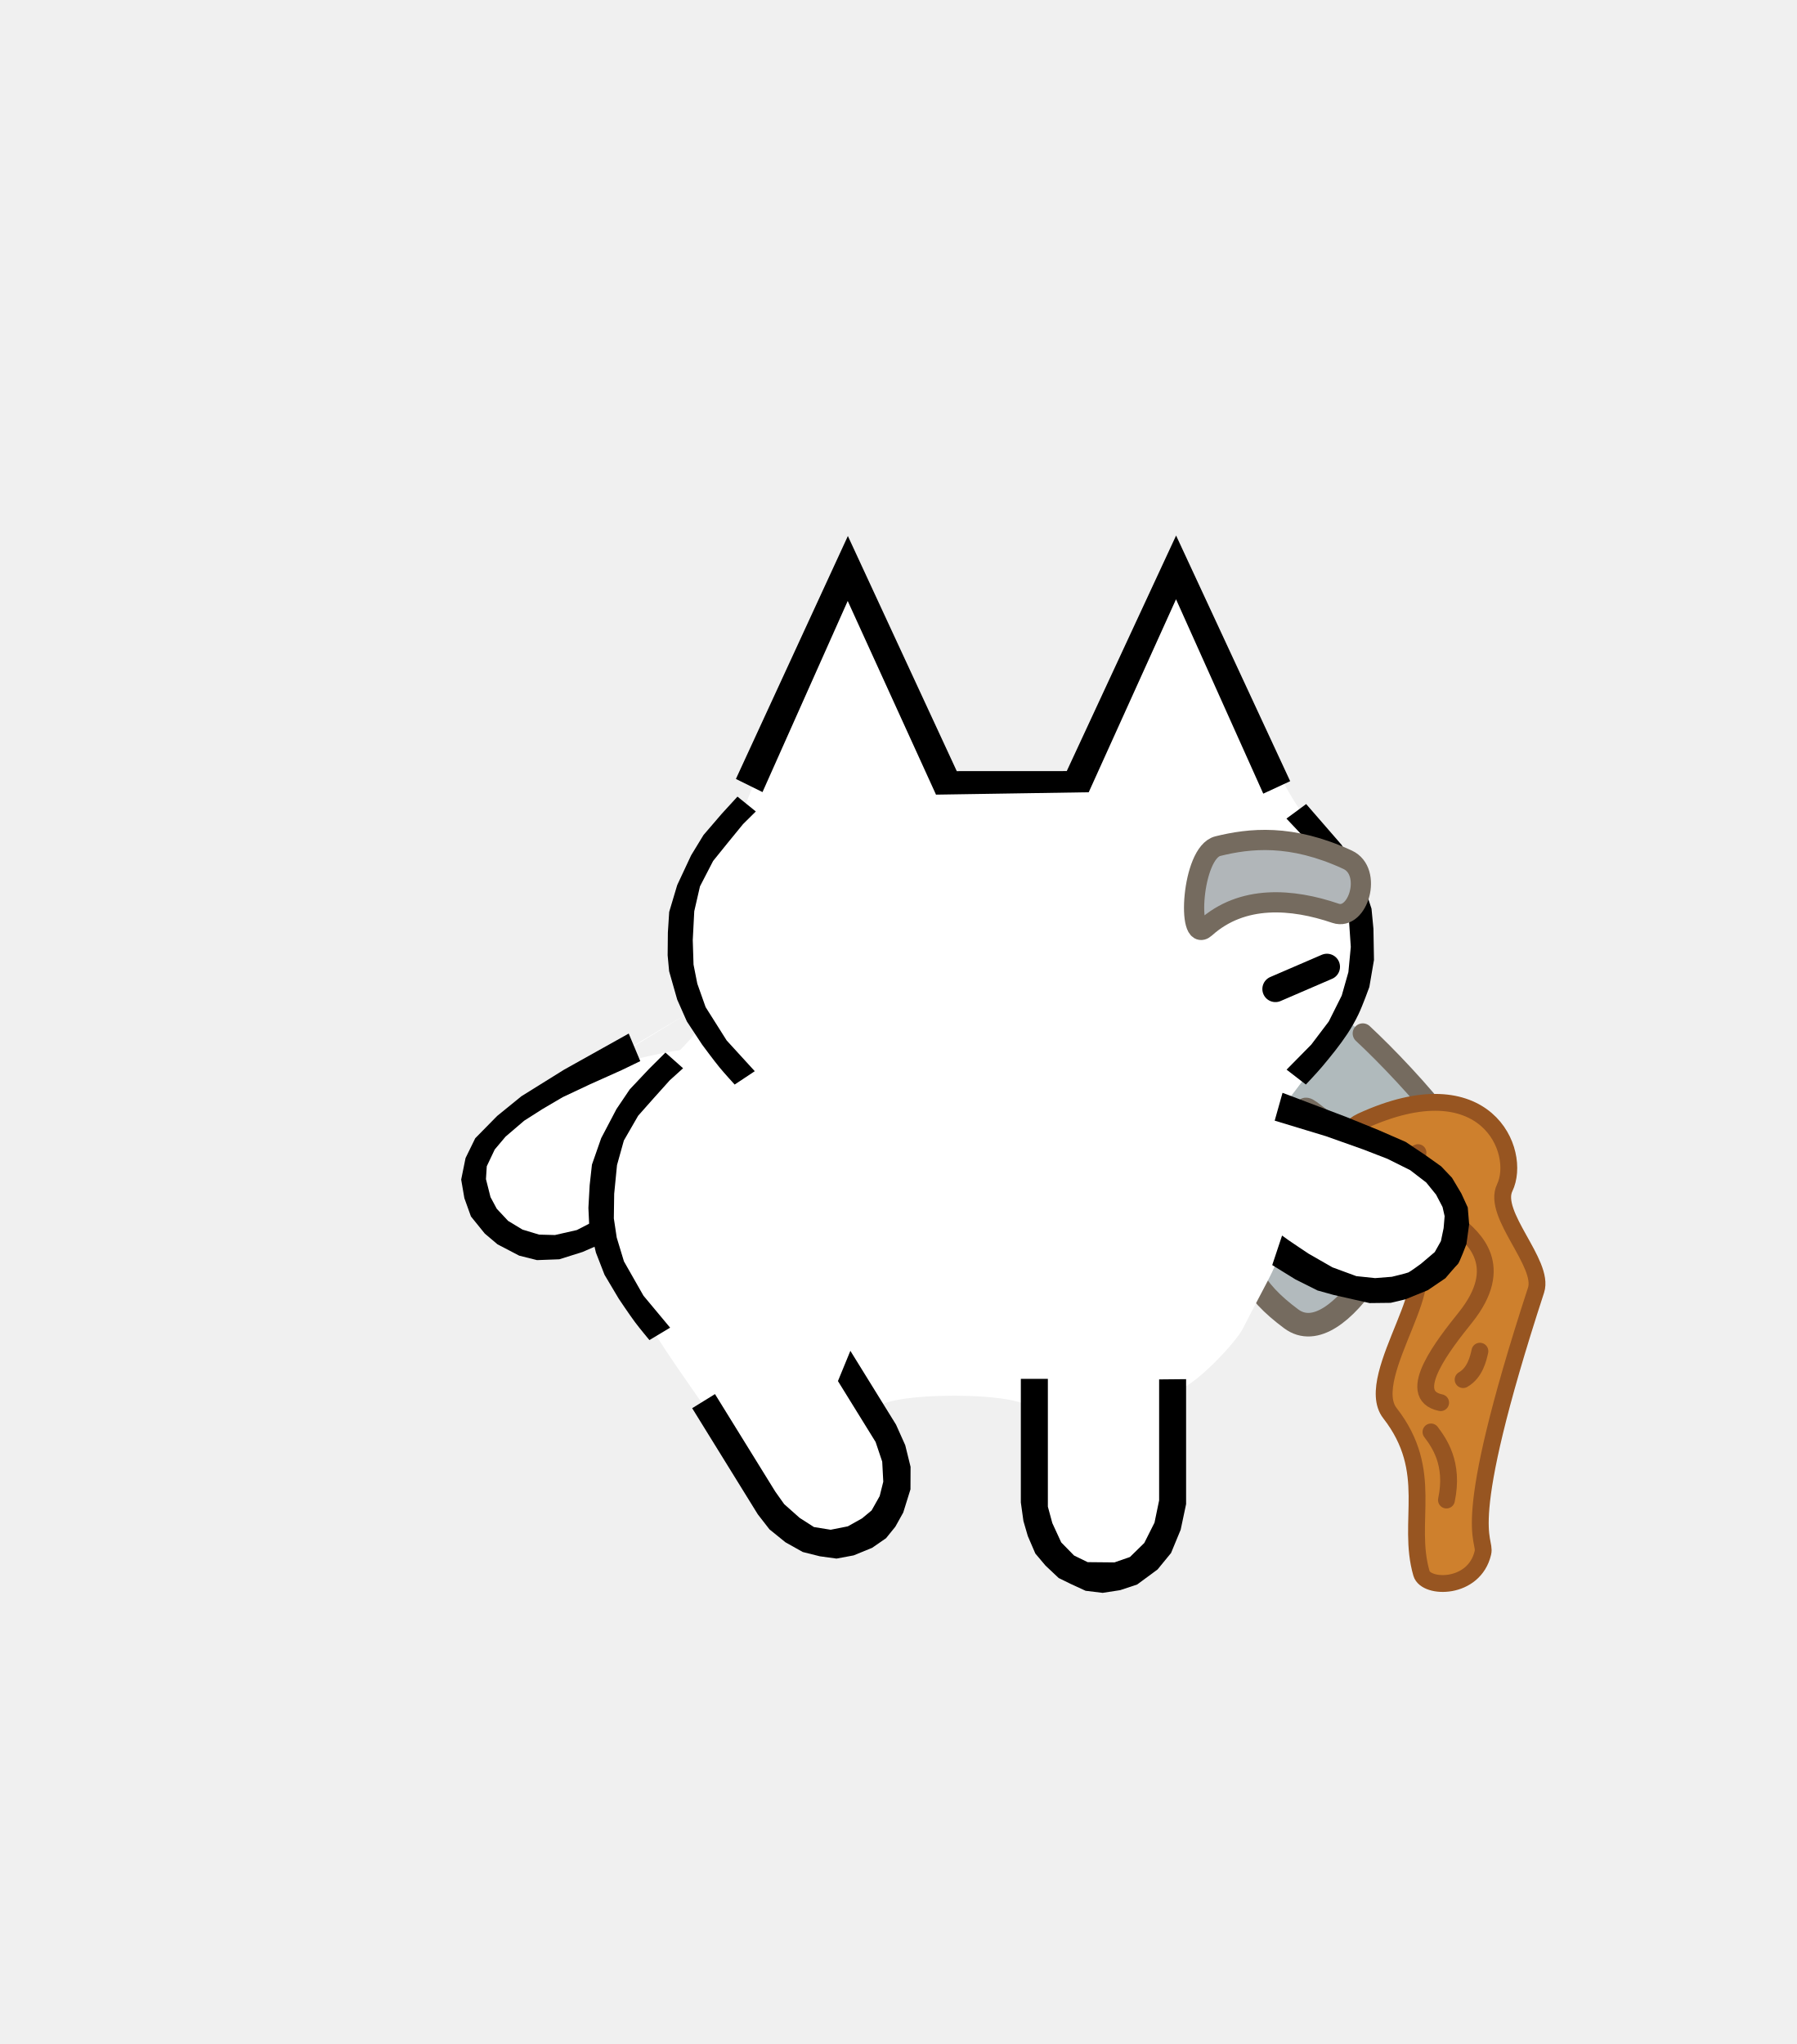
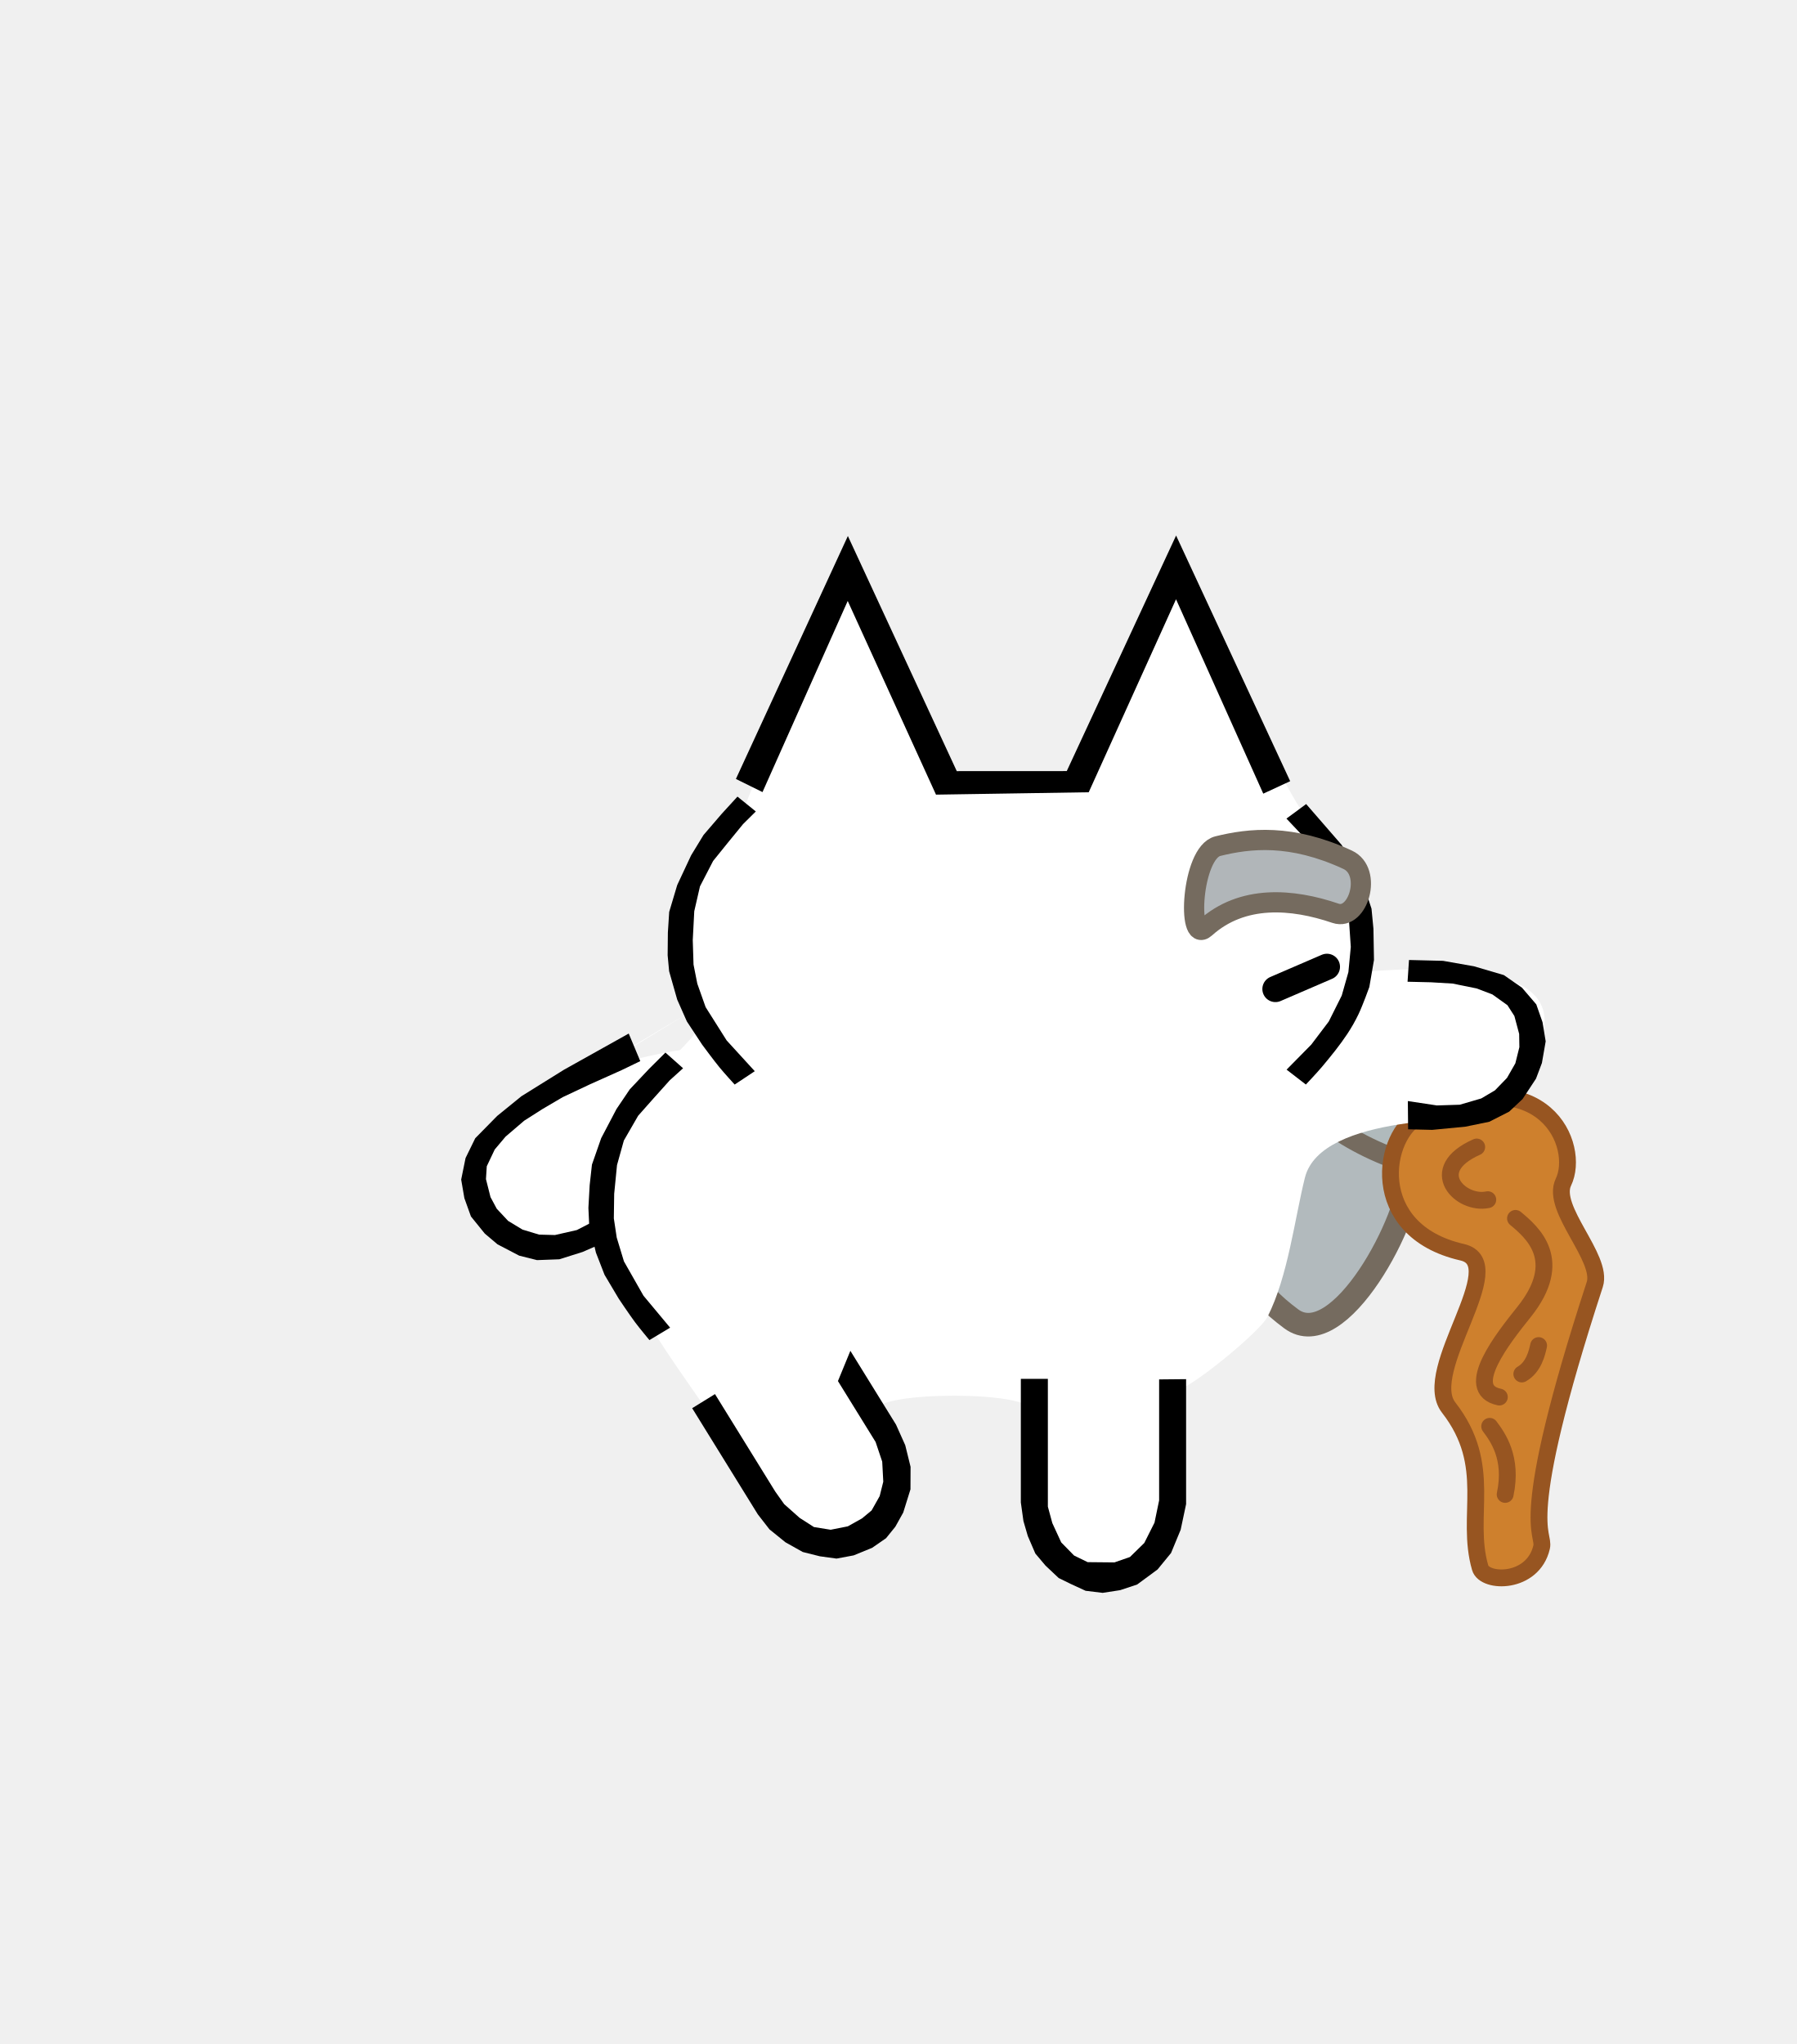
<svg xmlns="http://www.w3.org/2000/svg" height="182" width="160" viewBox="0 0 889 1012" version="1.1" xml:space="preserve" style="fill-rule:evenodd;clip-rule:evenodd;stroke-linecap:round;stroke-linejoin:round;stroke-miterlimit:1.5;">
  <g id="Face" transform="matrix(5.55556,0,0,5.55556,167.298,78.65)">
    <g transform="matrix(0.18,0,0,0.18,0,0)">
      <path d="M428.121,502.522C447.665,549.754 452.454,559.939 471.621,574.272C495.406,592.059 531.079,524.461 530.871,500.772C530.803,493.038 502.971,487.622 479.871,469.272C464.494,457.057 425.121,495.272 428.121,502.522Z" style="fill:rgb(178,186,189);stroke:rgb(117,107,95);stroke-width:11.67px;" />
    </g>
    <g transform="matrix(0.18,0,0,0.18,0,0)">
      <path d="M448.371,433.272C434.063,448.215 414.85,464.494 399.871,495.522C388.797,518.461 453.944,493.925 478.121,468.022C480.717,465.241 496.767,491.417 548.121,502.272C580.559,509.129 528.306,452.583 505.621,432.272C484.121,413.022 458.291,422.912 448.371,433.272Z" style="fill:rgb(176,186,188);stroke:rgb(176,186,188);stroke-width:0.88px;" />
    </g>
    <g transform="matrix(0.18,0,0,0.18,0,0)">
      <path d="M448.371,433.272C448.371,433.272 414.85,464.494 399.871,495.522C388.797,518.461 454.278,495.925 478.454,470.022C481.051,467.241 496.767,491.417 548.121,502.272C580.559,509.129 529.424,453.751 507.121,433.022" style="fill:none;stroke:rgb(117,107,95);stroke-width:10.01px;" />
    </g>
  </g>
-   <g id="Staff" transform="matrix(-0.62368,-0.662763,-0.662763,0.62368,1344.81,673.889)">
+   <path d="M339.433,502.129C339.433,502.129 310.183,520.379 293.433,529.629C276.683,538.879 184.254,583.736 267.183,620.129C274.475,623.329 300.933,610.629 300.933,610.629C300.933,610.629 284.718,559.205 339.433,521.379C348.62,515.027 293.433,529.629 293.433,529.629" style="fill:white;" />
+   <g id="path1097" transform="matrix(-5.33791,-1.53978,-1.53978,5.33791,1020.69,179.098)">
+     <path d="M104.481,95.009L106.152,92.934L110.791,97.619L113.789,100.948L115.383,103.24L116.708,105.689L117.049,107.623L116.892,109.576L116.159,111.089L115.146,112.492L113.538,113.616L112.18,114.224L110.043,114.657L108.408,114.599L106.518,113.977L104.708,112.775L102.419,110.877L100.944,109.32L102.712,107.529L104.258,109.639L105.741,111.041L107.49,112.007L108.86,112.364L110.404,112.344L111.852,111.955L113.126,111.194L113.948,110.352L114.781,108.925L115.029,107.805L114.763,106.174L114.152,104.802L112.948,102.975L111.669,101.525L110.238,100.015L108.194,98.219L105.854,96.24L104.481,95.009Z" style="fill-rule:nonzero;" />
+   </g>
+   <g id="Staff" transform="matrix(-0.62368,-0.662763,-0.662763,0.62368,1373.88,671.108)">
    <path d="M520.579,415.605C528.364,395.277 576.589,376.791 600.329,447.605C607.53,469.085 575.063,511.723 530.579,481.855C507.607,466.431 499.635,542.708 474.079,545.105C433.986,548.866 425.207,578.886 398.829,592.355C390.996,596.355 372.652,577.557 384.079,560.355C388.827,553.209 401.552,563.482 468.329,441.355C475.659,427.95 514.826,430.629 520.579,415.605Z" style="fill:rgb(206,128,45);stroke:rgb(151,85,33);stroke-width:9.16px;" />
    <path d="M566.829,436.855C577.101,465.991 549.53,464.927 541.829,452.105" style="fill:none;stroke:rgb(151,85,33);stroke-width:9.16px;" />
    <path d="M465.079,486.355C462.829,489.661 458.329,496.272 460.079,503.605" style="fill:none;stroke:rgb(151,85,33);stroke-width:9.16px;" />
    <path d="M451.329,535.855C444.302,536.661 430.246,538.272 418.579,555.105" style="fill:none;stroke:rgb(151,85,33);stroke-width:9.16px;" />
    <path d="M524.079,448.105C512.359,446.698 488.919,443.883 483.829,479.605C481.369,496.875 476.259,533.029 459.329,521.105" style="fill:none;stroke:rgb(151,85,33);stroke-width:9.16px;" />
  </g>
-   <path d="M339.433,502.129C339.433,502.129 310.183,520.379 293.433,529.629C276.683,538.879 184.254,583.736 267.183,620.129C274.475,623.329 300.933,610.629 300.933,610.629C300.933,610.629 284.718,559.205 339.433,521.379C348.62,515.027 293.433,529.629 293.433,529.629" style="fill:white;" />
-   <g id="path1097" transform="matrix(-5.33791,-1.53978,-1.53978,5.33791,1020.69,179.098)">
-     <path d="M104.481,95.009L106.152,92.934L110.791,97.619L113.789,100.948L115.383,103.24L116.708,105.689L117.049,107.623L116.892,109.576L116.159,111.089L115.146,112.492L113.538,113.616L112.18,114.224L110.043,114.657L108.408,114.599L106.518,113.977L104.708,112.775L102.419,110.877L100.944,109.32L102.712,107.529L104.258,109.639L105.741,111.041L107.49,112.007L108.86,112.364L110.404,112.344L111.852,111.955L113.126,111.194L113.948,110.352L114.781,108.925L115.029,107.805L114.763,106.174L114.152,104.802L112.948,102.975L111.669,101.525L110.238,100.015L108.194,98.219L105.854,96.24L104.481,95.009Z" style="fill-rule:nonzero;" />
-   </g>
-   <path d="M469.888,385.875L421.086,278.395L374.027,385.294L367.055,402.723C367.055,402.723 316.287,441.001 344.397,509.041C346.878,515.045 299.243,544.947 296.758,589.797C294.455,631.345 347.209,689.966 365.63,722.773C380.441,749.149 405.979,773.268 420.26,765.437C465.01,740.898 435.272,711.656 433.921,698.048C433.016,688.935 511.127,688.126 510.968,698.931C510.358,740.146 525.984,785.807 544.657,781.768C607.547,768.163 575.744,690.913 583.92,687.812C592.934,684.394 611.517,664.717 615.043,657.781C625.202,637.795 631.926,626.83 632.771,621.079C634.236,611.122 668.787,645.415 687.938,638.871C738.367,621.639 725.739,585.737 693.973,569.207C670.333,556.905 629.72,554.299 636.247,546.079C648.488,530.663 659.405,514.26 664.471,507.721C671.242,498.984 685.559,434.775 648.246,406.79C634.303,396.333 583.177,276.652 583.177,276.652L534.957,384.132L469.888,385.875" style="fill:white;" />
+   <path d="M469.888,385.875L421.086,278.395L374.027,385.294L367.055,402.723C367.055,402.723 316.287,441.001 344.397,509.041C346.878,515.045 299.243,544.947 296.758,589.797C294.455,631.345 347.209,689.966 365.63,722.773C380.441,749.149 405.979,773.268 420.26,765.437C465.01,740.898 435.272,711.656 433.921,698.048C433.016,688.935 511.127,688.126 510.968,698.931C510.358,740.146 525.984,785.807 544.657,781.768C607.547,768.163 575.744,690.913 583.92,687.812C592.934,684.394 623.719,658.907 627.245,651.971C637.404,631.985 640.681,603.464 645.757,583.108C653.808,550.826 732.176,555.358 735.606,551.89C810.6,476.045 720.415,477.654 677.254,480.993C666.233,481.845 673.938,431.289 648.246,406.79C635.633,394.763 583.177,276.652 583.177,276.652L534.957,384.132L469.888,385.875" style="fill:white;" />
  <g id="path1089" transform="matrix(5.55556,0,0,5.55556,48.8017,18.0101)">
    <path d="M103.742,67.488L106.14,66.376L95.973,44.485L86.229,65.476L76.426,65.481L66.721,44.528L56.742,66.178L59.112,67.349L66.707,50.315L74.575,67.576L88.186,67.363L95.967,50.164L103.742,67.488Z" style="fill-rule:nonzero;" />
  </g>
  <g id="path1091" transform="matrix(5.55556,0,0,5.55556,47.6398,22.658)">
    <path d="M107.774,67.578L110.936,71.219L112.725,74.265L113.598,76.903L113.77,78.694L113.818,81.474L113.405,83.882C113.405,83.882 112.814,85.529 112.435,86.316C112.143,86.925 111.807,87.515 111.433,88.078C110.757,89.095 109.983,90.045 109.199,90.98C108.738,91.531 107.747,92.574 107.747,92.574L106.03,91.247L108.229,89.016L109.789,86.956L110.945,84.645L111.538,82.556L111.752,80.308L111.565,77.561L110.787,74.861L109.757,73.067L108.386,71.386L106.018,68.874L107.774,67.578Z" style="fill-rule:nonzero;" />
  </g>
  <g id="path1093" transform="matrix(5.55556,0,0,5.55556,48.2208,21.4961)">
    <path d="M56.736,92.786L58.528,91.595L56.022,88.854L54.147,85.884L53.407,83.796L53.07,82.095L53.001,79.909L53.135,77.338L53.644,75.124L54.814,72.861L56.104,71.262L57.485,69.573L58.621,68.448L56.985,67.124L55.583,68.656L53.961,70.544L52.857,72.354L51.617,75.004L50.901,77.4L50.783,79.244L50.763,81.265L50.895,82.688L51.616,85.217L52.475,87.159L53.833,89.222C53.833,89.222 54.848,90.601 55.391,91.262C55.821,91.786 56.736,92.786 56.736,92.786Z" style="fill-rule:nonzero;" />
  </g>
  <g id="path10931" transform="matrix(5.5497,0.255011,-0.255011,5.5497,30.0052,134.088)">
    <path d="M56.736,92.786L58.528,91.595L56.022,88.854L54.147,85.884L53.407,83.796L53.07,82.095L53.001,79.909L53.135,77.338L53.644,75.124L54.814,72.861L56.104,71.262L57.485,69.573L58.621,68.448L56.985,67.124L55.583,68.656L53.961,70.544L52.857,72.354L51.617,75.004L50.901,77.4L50.783,79.244L50.763,81.265L50.895,82.688L51.616,85.217L52.475,87.159L53.833,89.222C53.833,89.222 54.848,90.601 55.391,91.262C55.821,91.786 56.736,92.786 56.736,92.786Z" style="fill-rule:nonzero;" />
  </g>
  <g id="path1101" transform="matrix(5.55556,0,0,5.55556,183,0)">
    <path d="M70.305,122.932L70.305,133.712L69.893,135.698L68.982,137.509L67.705,138.759L66.32,139.241L63.935,139.218L62.724,138.627L61.58,137.458L60.787,135.738L60.389,134.272L60.389,122.882L57.981,122.882L57.981,133.901L58.212,135.556L58.602,136.893L59.273,138.45L60.179,139.526L61.352,140.631L62.428,141.16L63.753,141.77L65.274,141.954L66.83,141.714L68.344,141.212L70.166,139.87L71.367,138.403L72.225,136.329L72.709,134.044L72.709,122.909L70.305,122.932Z" style="fill-rule:nonzero;" />
  </g>
-   <g id="path1095" transform="matrix(-5.0466,2.32293,2.32293,5.0466,699.154,-60.1516)">
-     <path d="M55.79,93.453L57.462,95.413L53.893,98.581L51.368,101.044L49.759,102.702L48.339,104.468L47.497,106.071L47.155,107.412L47.09,108.658L47.263,109.479L47.79,110.408L48.493,111.359L49.4,112.017L50.957,112.453C50.957,112.453 52.1,112.684 52.284,112.684C52.468,112.684 53.795,112.419 53.795,112.419L55.199,111.903L56.648,111.042L58.252,109.442L59.67,107.454C59.67,107.454 60.719,105.753 60.792,105.614C60.866,105.474 61.146,104.99 61.146,104.99L63.043,107.014L61.7,109.036L60.324,110.755L59.184,111.721L56.576,113.719L54.861,114.484L53.54,114.749L51.387,114.844L49.519,114.533C49.519,114.533 48.147,113.897 47.977,113.851C47.807,113.805 46.542,112.556 46.542,112.556L45.581,111.05L45.066,109.634L45.065,108.262L45.237,106.641L45.687,105.32L46.561,103.794L47.653,102.014L49.399,100.055L51.487,97.829L53.396,95.885L55.79,93.453Z" style="fill-rule:nonzero;" />
-   </g>
  <g transform="matrix(1,0,0,1,252.298,65.65)">
    <path d="M404.371,413.022L378.871,424.022" style="fill:none;stroke:black;stroke-width:12.94px;" />
  </g>
  <g transform="matrix(1,0,0,1,260.298,64.65)">
    <path d="M342.371,354.272C329.306,357.481 326.962,403.017 336.121,394.772C354.481,378.246 379.174,380.214 400.621,387.522C411.871,391.355 419.133,366.821 406.621,361.022C378.59,348.029 358.034,350.425 342.371,354.272Z" style="fill:rgb(177,182,185);stroke:rgb(117,107,95);stroke-width:10.01px;" />
  </g>
  <g id="path1099" transform="matrix(5.40736,1.27461,-1.27461,5.40736,5.30535,-93.389)">
    <path d="M103.795,119.258L108.307,123.77L109.284,125.344L109.785,127.058L109.767,128.384L109.36,129.79L108.694,130.675L107.622,131.657L106.203,132.303L104.698,132.411L103.271,131.908L101.649,131.033L100.622,130.129L93.395,122.901L91.705,124.591L99.57,132.457L100.89,133.522L102.542,134.317L104.24,134.804L105.809,134.826L107.3,134.685L108.724,134.056L110.168,133.025L111.18,131.906L111.752,130.716L112.147,129.326L112.3,127.165L111.848,125.21L110.945,123.446L109.722,121.847L104.255,116.38L103.795,119.258Z" style="fill-rule:nonzero;" />
  </g>
+   <g id="path10971" transform="matrix(3.91536,-3.94134,3.94134,3.91536,-129.226,528.956)">
+     <path d="M110.238,100.015L111.704,98.741L113.789,100.947L115.383,103.239L116.708,105.688L117.049,107.622L116.892,109.576L116.159,111.088L115.146,112.491L113.538,113.615L112.18,114.223L110.043,114.656L108.408,114.599L106.518,113.976L104.708,112.775L102.419,110.876L100.944,109.319L102.712,107.528L104.258,109.638L105.741,111.04L107.49,112.006L108.86,112.363L110.404,112.343L111.852,111.954L113.126,111.194L113.948,110.351L114.781,108.924L115.029,107.804L114.763,106.173L114.152,104.802L112.948,102.974L111.669,101.524L110.238,100.015Z" style="fill-rule:nonzero;" />
+   </g>
</svg>
